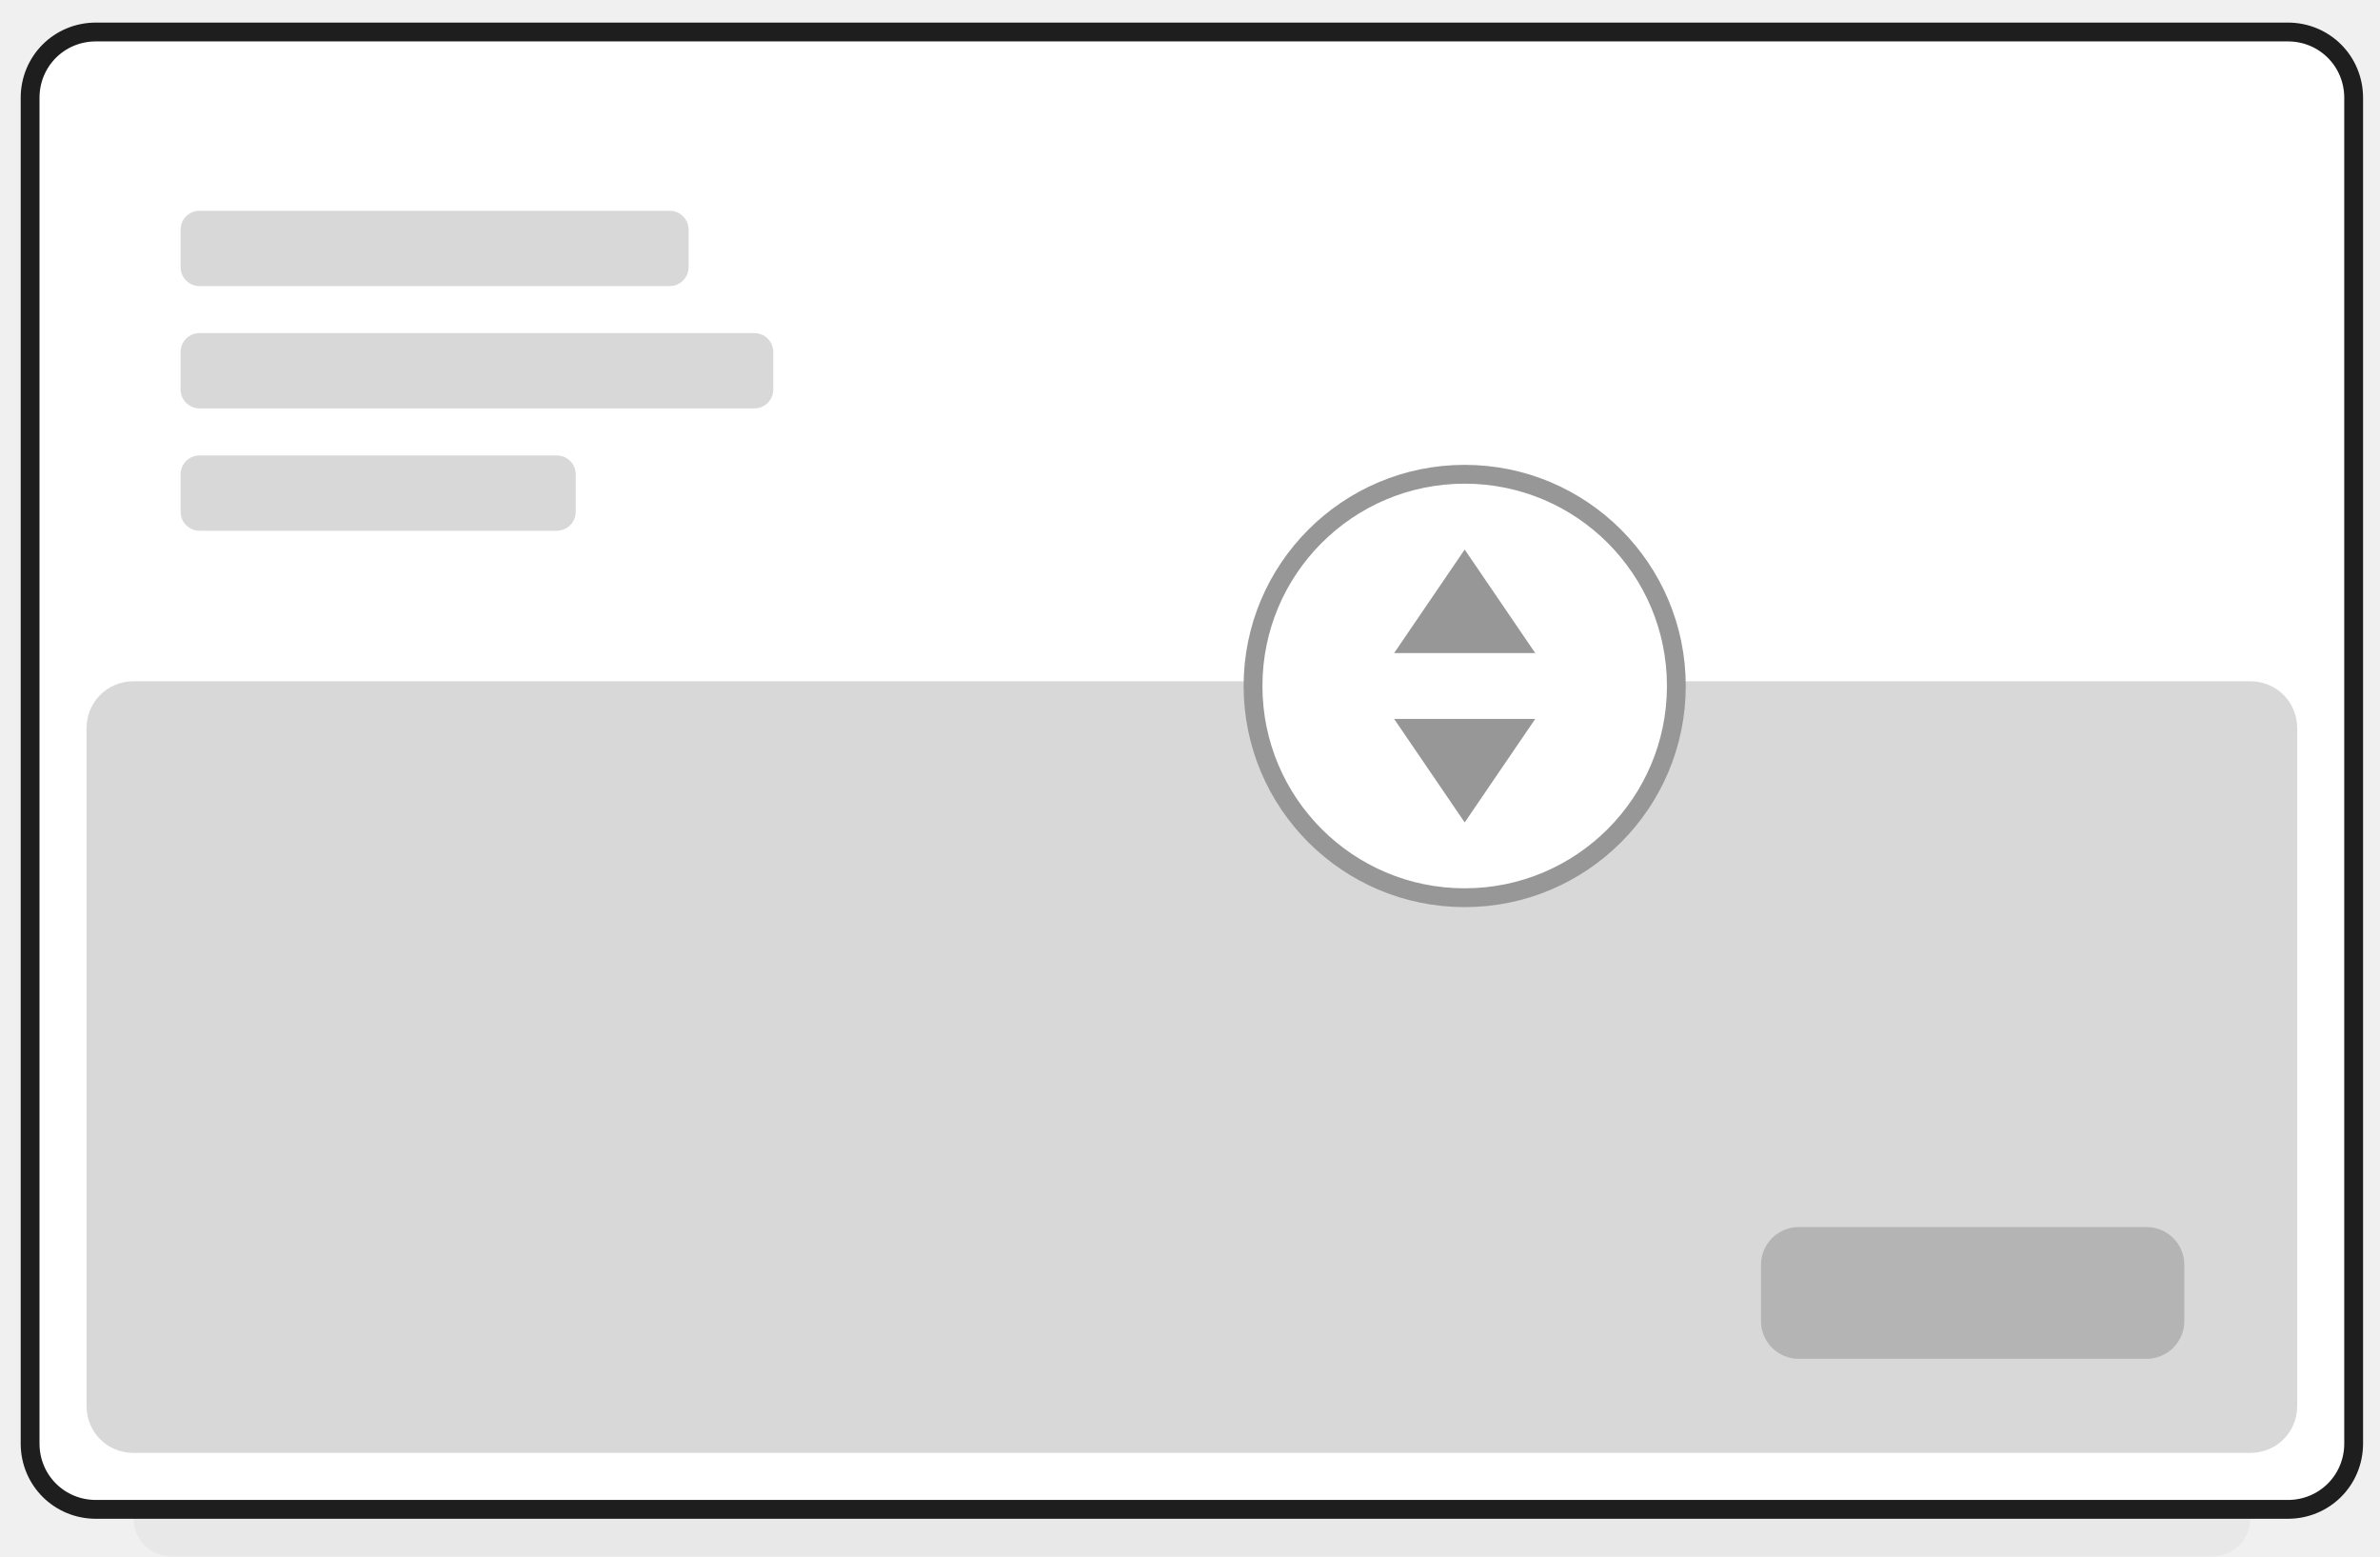
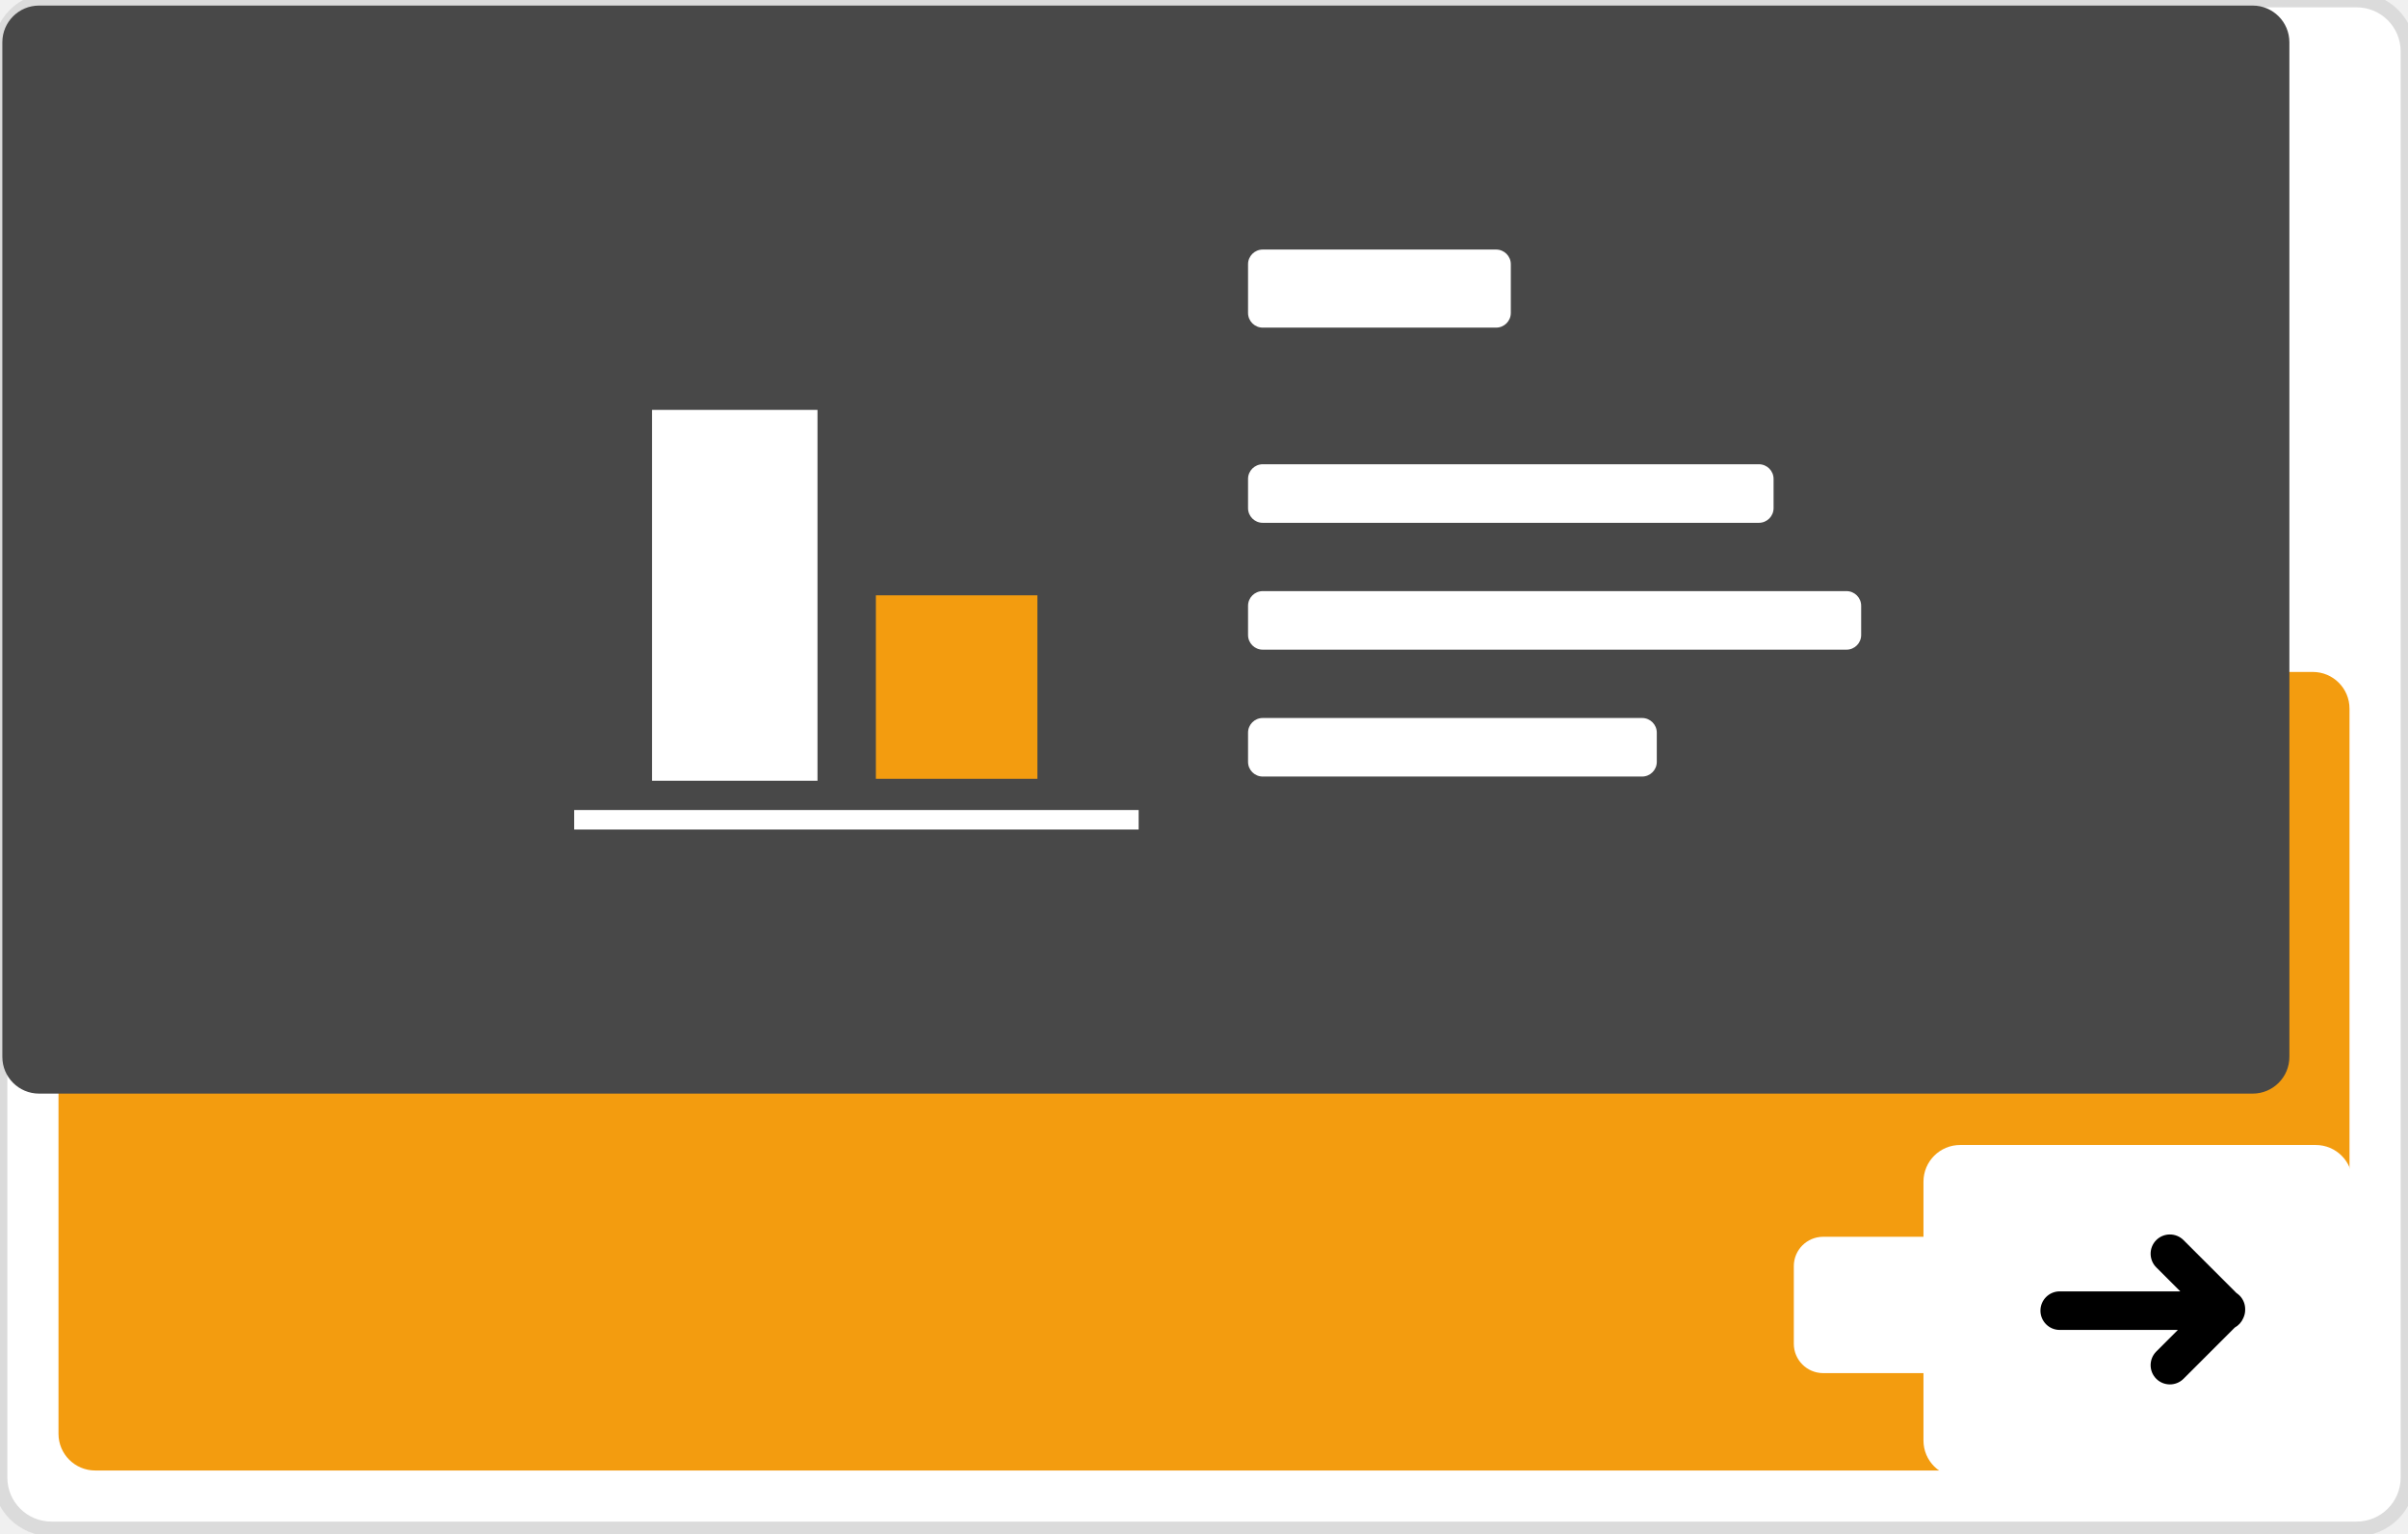
- <svg xmlns="http://www.w3.org/2000/svg" version="1.1" id="Ebene_1" x="0px" y="0px" viewBox="-519.2 316.6 253 165.4" enable-background="new -519.2 316.6 253 165.4" xml:space="preserve">
-   <g id="Page-1">
-     <g id="Start" transform="translate(-278, -458)">
-       <g id="Schritt-1" transform="translate(278, 458)">
-         <g id="Step-1">
-           <path id="Shadow" fill-opacity="3.464674e-02" d="M-501,387h217c2.2,0,4,1.8,4,4v87c0,2.2-1.8,4-4,4h-217c-2.2,0-4-1.8-4-4v-87      C-505,388.8-503.2,387-501,387z" />
-           <path id="Rectangle-21" fill="#FFFFFF" stroke="#1E1E1E" stroke-width="2" d="M-509,320h233c3.9,0,7,3.1,7,7v143      c0,3.9-3.1,7-7,7h-233c-3.9,0-7-3.1-7-7V327C-516,323.1-512.9,320-509,320z" />
-           <path id="Rectangle-22" fill="#D8D8D8" d="M-505,389h225c2.8,0,5,2.2,5,5v72c0,2.8-2.2,5-5,5h-225c-2.8,0-5-2.2-5-5v-72      C-510,391.2-507.8,389-505,389z" />
-           <path id="Rectangle-33-Copy" fill="#B4B4B4" d="M-328,447h37c2.2,0,4,1.8,4,4v6c0,2.2-1.8,4-4,4h-37c-2.2,0-4-1.8-4-4v-6      C-332,448.8-330.2,447-328,447z" />
-           <g id="Oval-790" transform="translate(130, 47)">
-             <circle fill="#FFFFFF" stroke="#979797" stroke-width="2" cx="-493.5" cy="342.5" r="22.5" />
-             <polygon id="Triangle-3" fill="#979797" points="-493.5,328 -486,339 -501,339      " />
-             <polygon id="Triangle-3-Copy" fill="#979797" points="-493.5,357 -501,346 -486,346      " />
-           </g>
-           <g id="Text" transform="translate(16, 19)">
-             <path id="Rectangle-23" fill="#D8D8D8" d="M-514,320h50c1.1,0,2,0.9,2,2v4c0,1.1-0.9,2-2,2h-50c-1.1,0-2-0.9-2-2v-4       C-516,320.9-515.1,320-514,320z" />
-             <path id="Rectangle-23-Copy" fill="#D8D8D8" d="M-514,333h59c1.1,0,2,0.9,2,2v4c0,1.1-0.9,2-2,2h-59c-1.1,0-2-0.9-2-2v-4       C-516,333.9-515.1,333-514,333z" />
-             <path id="Rectangle-23-Copy-2" fill="#D8D8D8" d="M-514,346h38c1.1,0,2,0.9,2,2v4c0,1.1-0.9,2-2,2h-38c-1.1,0-2-0.9-2-2v-4       C-516,346.9-515.1,346-514,346z" />
-           </g>
-         </g>
+ <svg xmlns="http://www.w3.org/2000/svg" width="328px" ng-click="introStep=introStep+1" height="209px" viewBox="0 0 328 209" version="1.1">
+   <defs>
+     <filter x="-50%" y="-50%" width="200%" height="200%" filterUnits="objectBoundingBox" id="filter-1">
+       <feOffset dx="0" dy="2" in="SourceAlpha" result="shadowOffsetOuter1" />
+       <feGaussianBlur stdDeviation="2" in="shadowOffsetOuter1" result="shadowBlurOuter1" />
+       <feColorMatrix values="0 0 0 0 0   0 0 0 0 0   0 0 0 0 0  0 0 0 0.135 0" in="shadowBlurOuter1" type="matrix" result="shadowMatrixOuter1" />
+       <feMerge>
+         <feMergeNode in="shadowMatrixOuter1" />
+         <feMergeNode in="SourceGraphic" />
+       </feMerge>
+     </filter>
+   </defs>
+   <g id="tut_1">
+     <g id="Step-1">
+       <rect id="Frame" stroke="#DBDBDB" stroke-width="2" fill="#FFFFFF" x="0" y="0" width="328" height="208.31" rx="7" />
+       <path d="M21.247,27.206 C21.247,26.103 22.141,25.21 23.24,25.21 L90.963,25.21 C92.063,25.21 92.955,26.115 92.955,27.206 L92.955,33.828 C92.955,34.93 92.062,35.824 90.963,35.824 L23.24,35.824 C22.139,35.824 21.247,34.919 21.247,33.828 L21.247,27.206 Z M21.247,44.455 C21.247,43.352 22.144,42.458 23.253,42.458 L102.901,42.458 C104.009,42.458 104.907,43.363 104.907,44.455 L104.907,51.076 C104.907,52.179 104.01,53.073 102.901,53.073 L23.253,53.073 C22.145,53.073 21.247,52.168 21.247,51.076 L21.247,44.455 Z M21.247,61.703 C21.247,60.601 22.146,59.707 23.248,59.707 L75.019,59.707 C76.124,59.707 77.02,60.612 77.02,61.703 L77.02,68.325 C77.02,69.428 76.122,70.321 75.019,70.321 L23.248,70.321 C22.143,70.321 21.247,69.416 21.247,68.325 L21.247,61.703 Z" id="question" fill="#000000" />
+       <rect id="guess_fill" fill="#F39C0F" x="7.968" y="91.55" width="312.065" height="108.799" rx="5">
+         <animate attributeName="height" from="108" to="108" values="108;108; 70; 70 ;108" dur="2s" fill="freeze" repeatCount="indefinite" />
+         <animate attributeName="y" from="91" to="91" values="91;91;129;129;91;" dur="2s" fill="freeze" repeatCount="indefinite" />
+       </rect>
+       <rect id="guess" fill="#FFFFFF" x="244.34" y="168.506" width="59.757" height="18.575" rx="4" />
+       <g id="cursor" transform="translate(172.6316, 62.36046)">
+         <animateTransform ng-if="introStep==1" attributeName="transform" attributeType="XML" type="translate" from="172 62" to="172 62" values="172 62;172 62; 172 100; 172 100 ;172 62" dur="2s" repeatCount="indefinite" />
+                         	&gt;
+                             <ellipse id="Oval-790" fill="#FFFFFF" filter="url(#filter-1)" cx="29.879" cy="29.853" rx="29.879" ry="29.853" />
+         <polygon id="Triangle-3" fill="#F39C0F" points="29.879 10.615 39.838 25.21 19.919 25.21 " />
+         <polygon id="Triangle-3-Copy" fill="#F39C0F" transform="translate(29.87854, 41.79478) scale(-1, -1) translate(-29.87854, -41.79478) " points="29.879 34.497 39.838 49.092 19.919 49.092 " />
+       </g>
+       <g id="answer_fill" ng-show="introStep&gt;=2">
+         <rect fill="#484848" x="0.32" y="0.758" width="311.523" height="148.242" rx="5" />
+         <rect id="Rectangle-23-Copy-3" fill="#FFFFFF" x="170" y="34" width="35.792" height="10.637" rx="2" />
+         <rect id="Rectangle-23" fill="#FFFFFF" x="170" y="63.253" width="71.584" height="7.978" rx="2" />
+         <rect id="Rectangle-23-Copy" fill="#FFFFFF" x="170" y="80.538" width="83.515" height="7.978" rx="2" />
+         <rect id="Rectangle-23-Copy-2" fill="#FFFFFF" x="170" y="97.824" width="55.676" height="7.978" rx="2" />
+       </g>
+       <g ng-if="introStep&gt;=2" id="chart" transform="translate(78.2121, 55.84615)">
+         <rect id="chart_left" fill="#FFFFFF" x="10.605" y="0" width="22.536" height="50.527" />
+         <rect id="chart_right" fill="#F39C0F" x="41.094" y="25.264" width="22" height="25" />
+         <rect id="chart_bottom_bar" fill="#FFFFFF" x="0" y="54.516" width="76.886" height="2.659" />
+       </g>
+       <g ng-if="introStep==3" id="Button" transform="translate(262, 156)">
+         <rect id="Rectangle-22-Copy" fill="#FFFFFF" x="0" y="0" width="58.429" height="45.261" rx="5" />
+         <path d="M34.982,19.945 L18.554,19.945 C17.113,19.945 15.935,21.12 15.935,22.571 C15.935,24.018 17.108,25.197 18.554,25.197 L34.653,25.197 L31.714,28.137 C30.687,29.163 30.684,30.829 31.71,31.854 C32.733,32.877 34.4,32.878 35.427,31.85 L42.402,24.876 C42.915,24.594 43.324,24.146 43.557,23.603 C43.74,23.227 43.829,22.816 43.822,22.407 C43.833,21.721 43.578,21.032 43.055,20.509 C42.922,20.376 42.778,20.26 42.626,20.161 L35.427,12.963 C34.4,11.935 32.733,11.936 31.71,12.959 C30.684,13.985 30.687,15.65 31.714,16.677 L34.982,19.945 Z" id="Arrow-Copy" fill="#000000" />
      </g>
    </g>
  </g>
</svg>
